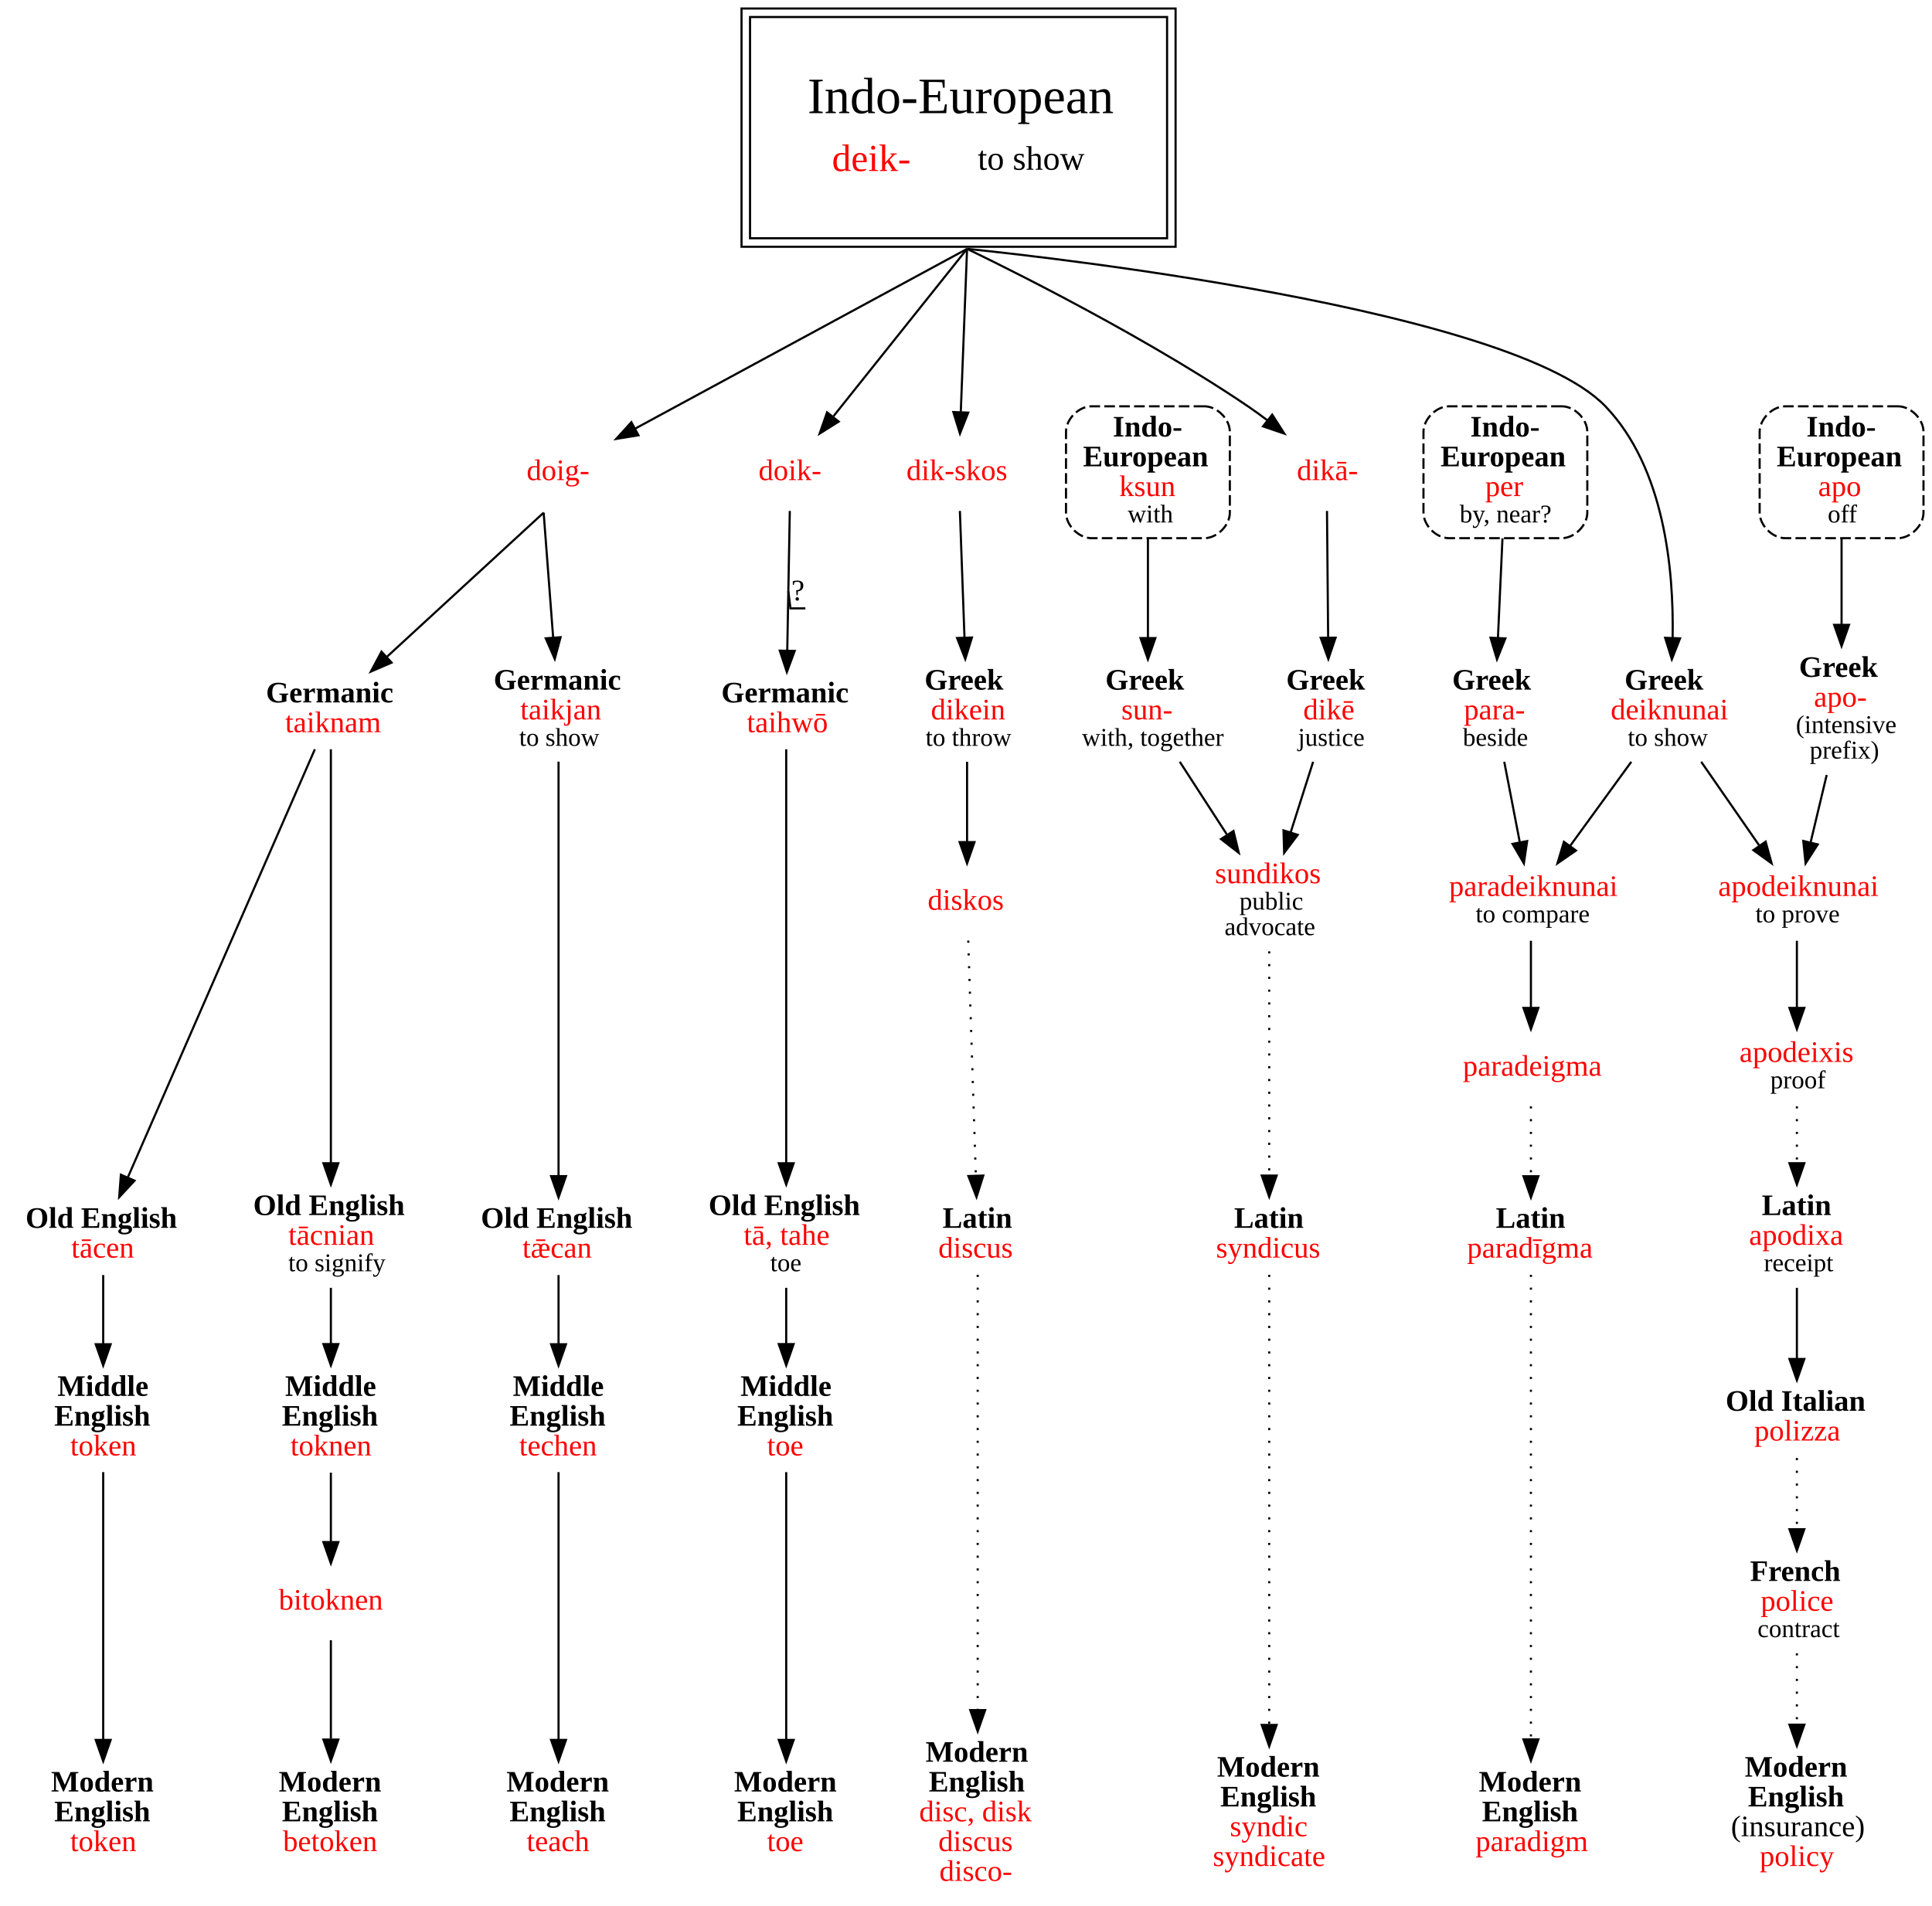
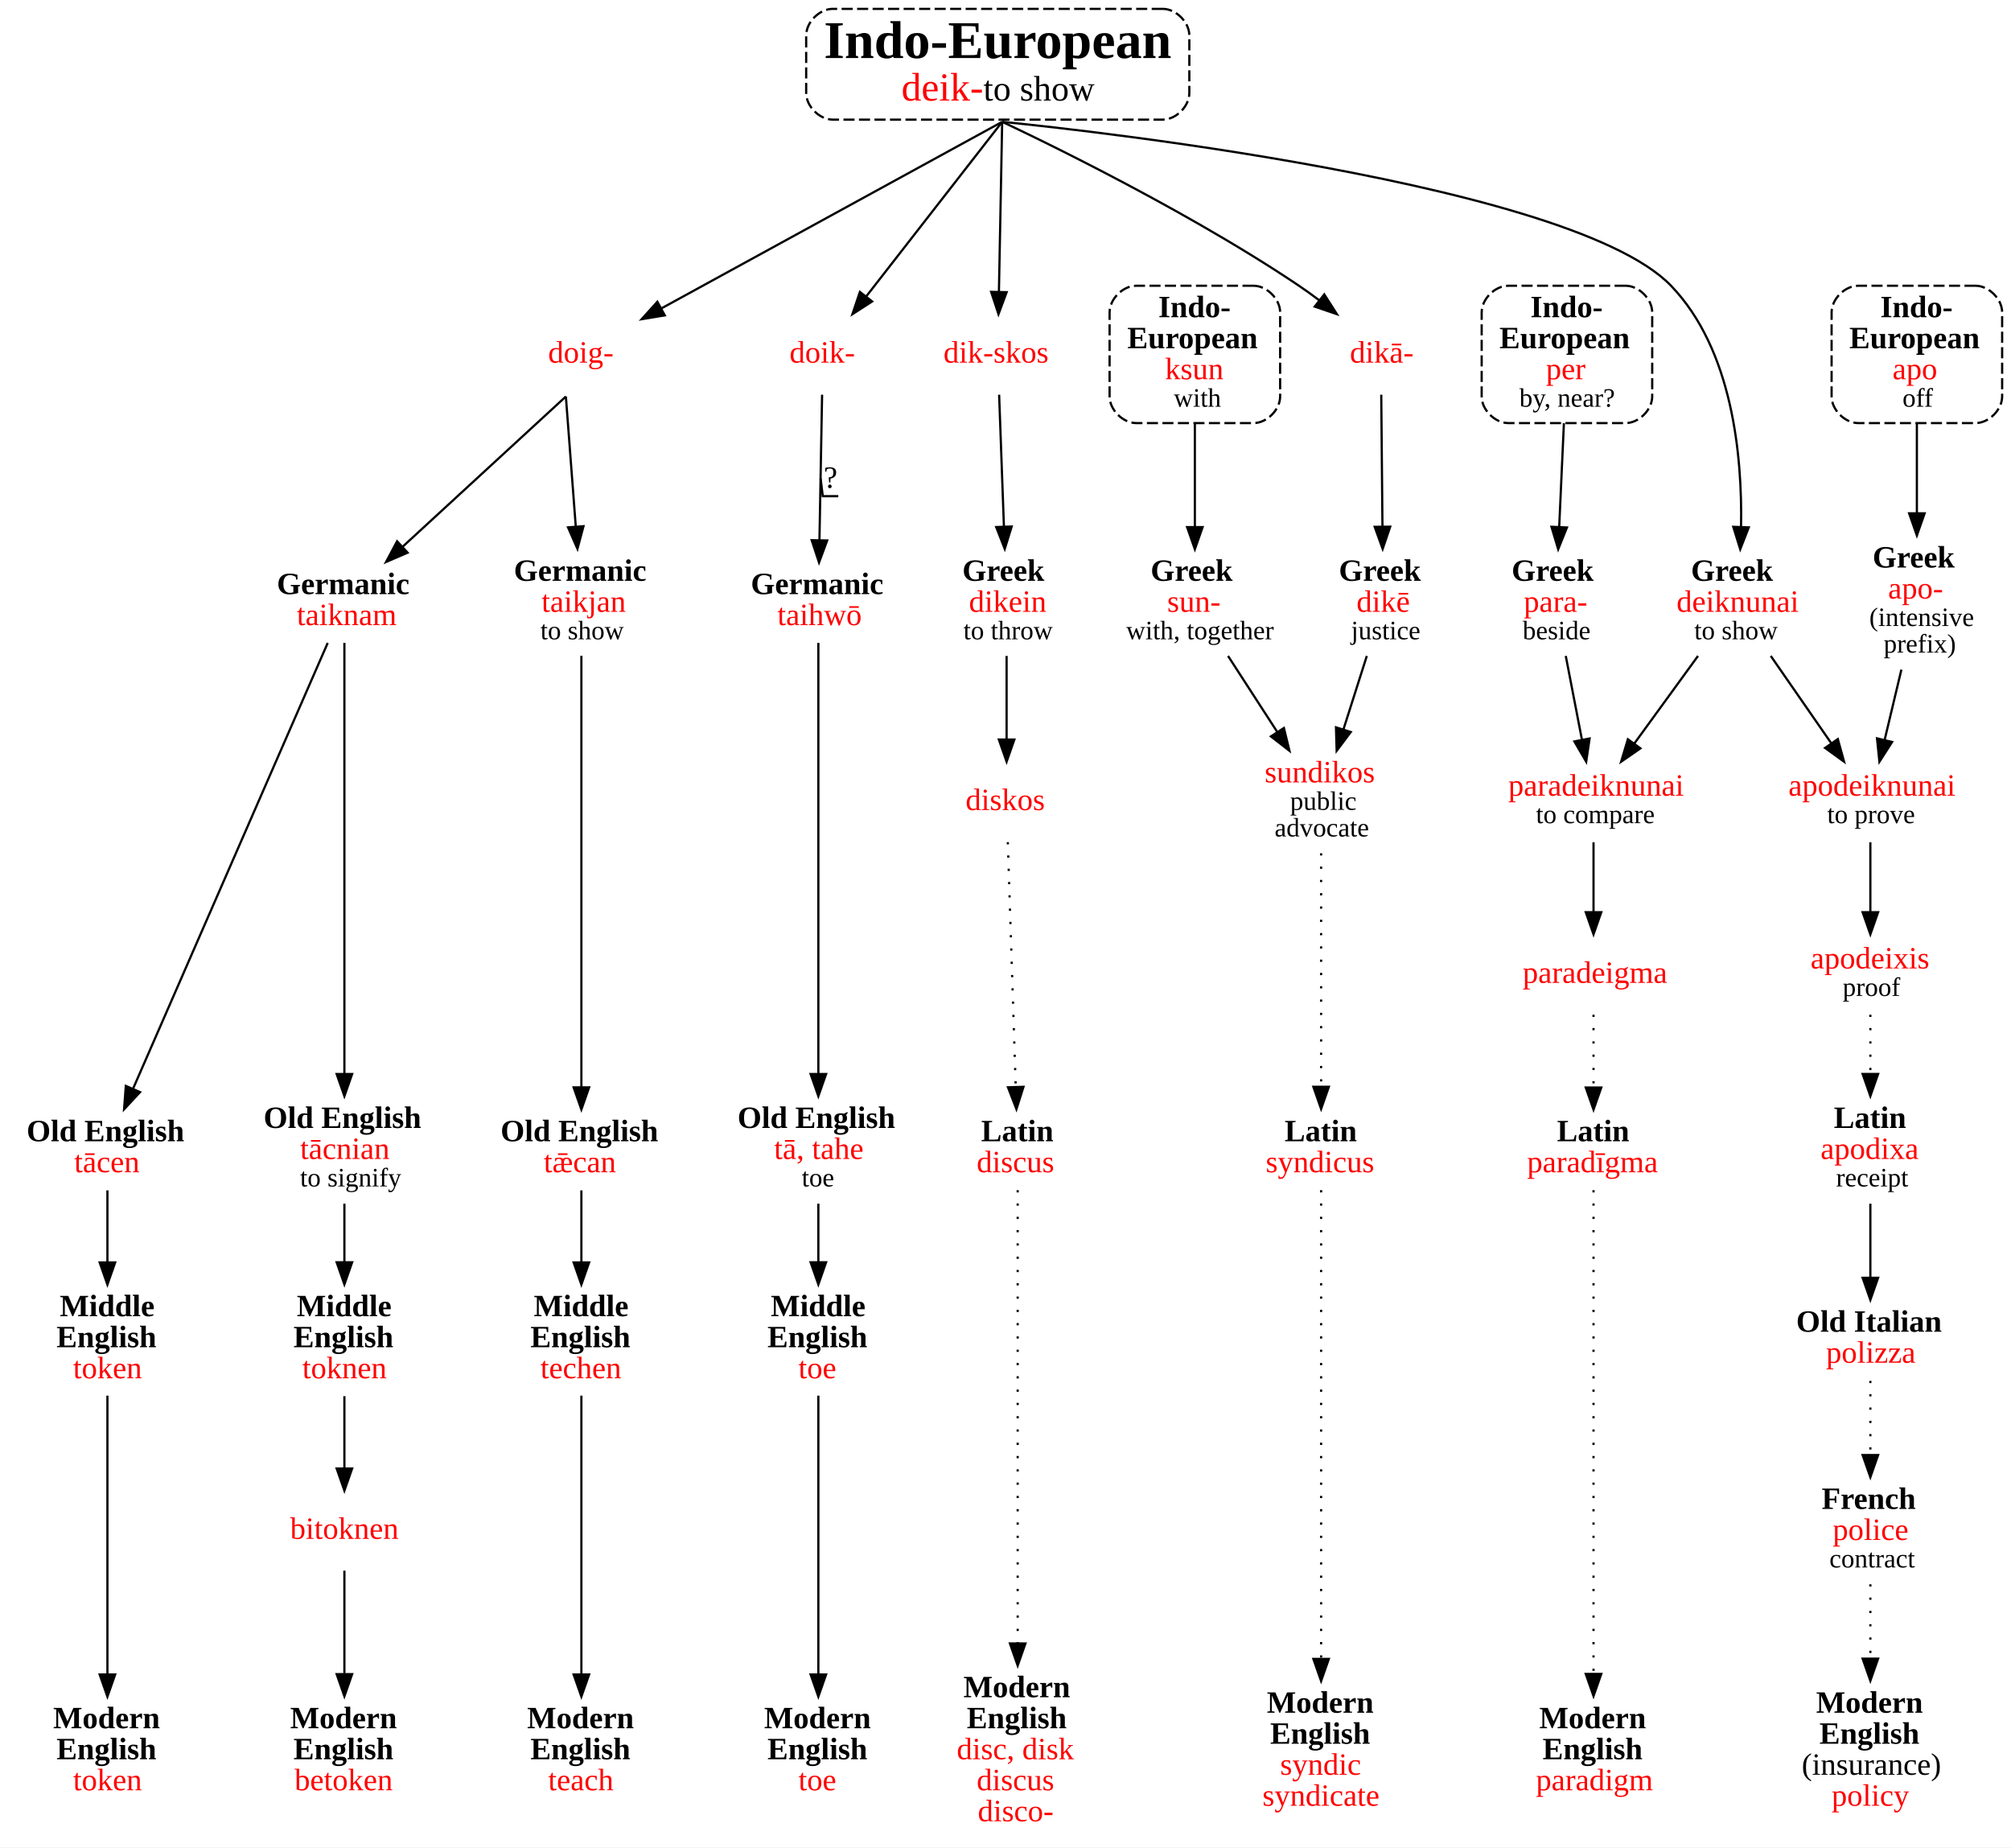
- <svg xmlns="http://www.w3.org/2000/svg" xmlns:xlink="http://www.w3.org/1999/xlink" width="908pt" height="896pt" viewBox="0.00 0.00 908.00 896.00">
-   <g id="graph0" class="graph" transform="scale(1 1) rotate(0) translate(4 892)">
-     <polygon fill="white" stroke="transparent" points="-4,4 -4,-892 904,-892 904,4 -4,4" />
+ <svg xmlns="http://www.w3.org/2000/svg" xmlns:xlink="http://www.w3.org/1999/xlink" width="908pt" height="834pt" viewBox="0.00 0.00 908.00 834.00">
+   <g id="graph0" class="graph" transform="scale(1 1) rotate(0) translate(4 830)">
+     <polygon fill="white" stroke="transparent" points="-4,4 -4,-830 904,-830 904,4 -4,4" />
    <g id="node1" class="node">
      <g id="a_node1">
-         <a xlink:title="Indo-European &quot;deik-, deig-&quot; to show">
-           <polygon fill="none" stroke="black" points="544.5,-884 348.5,-884 348.5,-780 544.5,-780 544.5,-884" />
-           <polygon fill="none" stroke="black" points="548.5,-888 344.5,-888 344.5,-776 548.5,-776 548.5,-888" />
-           <text text-anchor="start" x="375.5" y="-838.8" font-family="Times New Roman,serif" font-size="24.00">Indo-European</text>
-           <text text-anchor="start" x="387" y="-811.6" font-family="Times New Roman,serif" font-size="18.00" fill="red">deik-</text>
-           <text text-anchor="start" x="455.5" y="-812.2" font-family="Times New Roman,serif" font-size="16.00">to show</text>
+         <a xlink:href="deik-show0.svg" xlink:title="Indo-European &quot;deik-, deig-&quot; to show">
+           <path fill="none" stroke="black" stroke-dasharray="5,2" d="M521,-826C521,-826 372,-826 372,-826 366,-826 360,-820 360,-814 360,-814 360,-788 360,-788 360,-782 366,-776 372,-776 372,-776 521,-776 521,-776 527,-776 533,-782 533,-788 533,-788 533,-814 533,-814 533,-820 527,-826 521,-826" />
+           <text text-anchor="start" x="368" y="-803.8" font-family="Times New Roman,serif" font-weight="bold" font-size="24.00">Indo-European</text>
+           <text text-anchor="start" x="403" y="-784.6" font-family="Times New Roman,serif" font-size="18.00" fill="red">deik-</text>
+           <text text-anchor="start" x="440" y="-784.6" font-family="Times New Roman,serif" font-size="16.00">to show</text>
        </a>
      </g>
    </g>
    <g id="node2" class="node">
      <text text-anchor="start" x="243.5" y="-666.3" font-family="Times New Roman,serif" font-size="14.00" fill="red">doig-</text>
    </g>
    <g id="edge1" class="edge">
-       <path fill="none" stroke="black" d="M450.5,-775C450.5,-775 350.02,-720.58 294.44,-690.47" />
-       <polygon fill="black" stroke="black" points="296.06,-687.37 285.6,-685.68 292.73,-693.52 296.06,-687.37" />
+       <path fill="none" stroke="black" d="M448.5,-775C448.5,-775 349.99,-721.08 294.83,-690.89" />
+       <polygon fill="black" stroke="black" points="296.17,-687.63 285.72,-685.9 292.81,-693.77 296.17,-687.63" />
    </g>
    <g id="node3" class="node">
      <text text-anchor="start" x="352.5" y="-666.3" font-family="Times New Roman,serif" font-size="14.00" fill="red">doik-</text>
    </g>
    <g id="edge2" class="edge">
-       <path fill="none" stroke="black" d="M450.5,-775C450.5,-775 412.3,-727.14 387.73,-696.35" />
-       <polygon fill="black" stroke="black" points="390.18,-693.81 381.21,-688.17 384.71,-698.17 390.18,-693.81" />
+       <path fill="none" stroke="black" d="M448.5,-775C448.5,-775 411.22,-727.14 387.24,-696.35" />
+       <polygon fill="black" stroke="black" points="389.78,-693.91 380.88,-688.17 384.26,-698.21 389.78,-693.91" />
    </g>
    <g id="node4" class="node">
      <text text-anchor="start" x="422" y="-666.3" font-family="Times New Roman,serif" font-size="14.00" fill="red">dik-skos</text>
    </g>
    <g id="edge3" class="edge">
-       <path fill="none" stroke="black" d="M450.5,-775C450.5,-775 448.74,-729.16 447.55,-698.35" />
-       <polygon fill="black" stroke="black" points="451.04,-698.03 447.16,-688.17 444.05,-698.3 451.04,-698.03" />
+       <path fill="none" stroke="black" d="M448.5,-775C448.5,-775 447.62,-729.16 447.03,-698.35" />
+       <polygon fill="black" stroke="black" points="450.52,-698.1 446.83,-688.17 443.52,-698.24 450.52,-698.1" />
    </g>
    <g id="node5" class="node">
      <text text-anchor="start" x="605.5" y="-666.3" font-family="Times New Roman,serif" font-size="14.00" fill="red">dikā-</text>
    </g>
    <g id="edge4" class="edge">
-       <path fill="none" stroke="black" d="M450.5,-775C450.5,-775 526.84,-738.76 582.5,-701 585.55,-698.93 588.67,-696.67 591.73,-694.35" />
-       <polygon fill="black" stroke="black" points="593.92,-697.08 599.62,-688.15 589.59,-691.57 593.92,-697.08" />
+       <path fill="none" stroke="black" d="M448.5,-775C448.5,-775 526.08,-739.02 582.5,-701 585.56,-698.94 588.68,-696.68 591.74,-694.37" />
+       <polygon fill="black" stroke="black" points="593.93,-697.1 599.64,-688.17 589.61,-691.59 593.93,-697.1" />
    </g>
    <g id="node22" class="node">
      <text text-anchor="start" x="759.5" y="-567.8" font-family="Times New Roman,serif" font-weight="bold" font-size="14.00">Greek</text>
      <text text-anchor="start" x="753" y="-553.8" font-family="Times New Roman,serif" font-size="14.00" fill="red">deiknunai</text>
      <text text-anchor="start" x="761" y="-541.4" font-family="Times New Roman,serif" font-size="12.00">to show</text>
    </g>
    <g id="edge21" class="edge">
-       <path fill="none" stroke="black" d="M450.5,-775C450.5,-775 702.94,-750.52 750.5,-701 778.22,-672.14 782.69,-624.34 782.1,-592.27" />
-       <polygon fill="black" stroke="black" points="785.59,-591.91 781.73,-582.05 778.59,-592.16 785.59,-591.91" />
+       <path fill="none" stroke="black" d="M448.5,-775C448.5,-775 702.6,-750.8 750.5,-701 778.24,-672.16 782.71,-624.36 782.11,-592.28" />
+       <polygon fill="black" stroke="black" points="785.6,-591.92 781.74,-582.05 778.6,-592.17 785.6,-591.92" />
    </g>
    <g id="node6" class="node">
      <text text-anchor="start" x="228" y="-567.8" font-family="Times New Roman,serif" font-weight="bold" font-size="14.00">Germanic</text>
      <text text-anchor="start" x="240.5" y="-553.8" font-family="Times New Roman,serif" font-size="14.00" fill="red">taikjan</text>
      <text text-anchor="start" x="240" y="-541.4" font-family="Times New Roman,serif" font-size="12.00">to show</text>
    </g>
    <g id="edge5" class="edge">
      <path fill="none" stroke="black" d="M251.5,-651C251.5,-651 253.96,-618.63 255.97,-592.3" />
      <polygon fill="black" stroke="black" points="259.46,-592.45 256.73,-582.22 252.48,-591.92 259.46,-592.45" />
    </g>
    <g id="node10" class="node">
      <text text-anchor="start" x="121" y="-561.8" font-family="Times New Roman,serif" font-weight="bold" font-size="14.00">Germanic</text>
      <text text-anchor="start" x="130" y="-547.8" font-family="Times New Roman,serif" font-size="14.00" fill="red">taiknam</text>
    </g>
    <g id="edge9" class="edge">
      <path fill="none" stroke="black" d="M251.5,-651C251.5,-651 207.49,-610.51 177.87,-583.26" />
      <polygon fill="black" stroke="black" points="180.04,-580.5 170.31,-576.3 175.3,-585.65 180.04,-580.5" />
    </g>
    <g id="node18" class="node">
      <text text-anchor="start" x="335" y="-561.8" font-family="Times New Roman,serif" font-weight="bold" font-size="14.00">Germanic</text>
      <text text-anchor="start" x="347" y="-547.8" font-family="Times New Roman,serif" font-size="14.00" fill="red">taihwō</text>
    </g>
    <g id="edge17" class="edge">
      <path fill="none" stroke="black" d="M367.19,-651.81C366.87,-634.21 366.37,-606.61 365.99,-586.07" />
      <polygon fill="black" stroke="black" points="369.49,-586 365.81,-576.07 362.49,-586.13 369.49,-586" />
      <text text-anchor="middle" x="371" y="-609.8" font-family="Times New Roman,serif" font-size="14.00">?</text>
      <polyline fill="none" stroke="black" points="374.5,-606 367.5,-606 366.5,-614.01 " />
    </g>
    <g id="node37" class="node">
      <text text-anchor="start" x="430.5" y="-567.8" font-family="Times New Roman,serif" font-weight="bold" font-size="14.00">Greek</text>
      <text text-anchor="start" x="433.5" y="-553.8" font-family="Times New Roman,serif" font-size="14.00" fill="red">dikein</text>
      <text text-anchor="start" x="431" y="-541.4" font-family="Times New Roman,serif" font-size="12.00">to throw</text>
    </g>
    <g id="edge36" class="edge">
-       <path fill="none" stroke="black" d="M447.13,-651.81C447.7,-635.93 448.58,-611.91 449.29,-592.28" />
+       <path fill="none" stroke="black" d="M447.12,-651.81C447.7,-635.93 448.58,-611.91 449.29,-592.28" />
      <polygon fill="black" stroke="black" points="452.79,-592.31 449.66,-582.19 445.8,-592.06 452.79,-592.31" />
    </g>
    <g id="node41" class="node">
      <text text-anchor="start" x="600.5" y="-567.8" font-family="Times New Roman,serif" font-weight="bold" font-size="14.00">Greek</text>
      <text text-anchor="start" x="608.5" y="-553.8" font-family="Times New Roman,serif" font-size="14.00" fill="red">dikē</text>
      <text text-anchor="start" x="606" y="-541.4" font-family="Times New Roman,serif" font-size="12.00">justice</text>
    </g>
    <g id="edge40" class="edge">
      <path fill="none" stroke="black" d="M619.66,-651.81C619.8,-635.93 620.02,-611.91 620.2,-592.28" />
      <polygon fill="black" stroke="black" points="623.7,-592.23 620.29,-582.19 616.7,-592.16 623.7,-592.23" />
    </g>
    <g id="node7" class="node">
      <text text-anchor="start" x="222" y="-314.8" font-family="Times New Roman,serif" font-weight="bold" font-size="14.00">Old English</text>
      <text text-anchor="start" x="241.5" y="-300.8" font-family="Times New Roman,serif" font-size="14.00" fill="red">tǣcan</text>
    </g>
    <g id="edge6" class="edge">
      <path fill="none" stroke="black" d="M258.5,-533.95C258.5,-488.55 258.5,-387.73 258.5,-339.18" />
      <polygon fill="black" stroke="black" points="262,-339.1 258.5,-329.1 255,-339.1 262,-339.1" />
    </g>
    <g id="node8" class="node">
      <text text-anchor="start" x="237" y="-235.8" font-family="Times New Roman,serif" font-weight="bold" font-size="14.00">Middle</text>
      <text text-anchor="start" x="235.5" y="-221.8" font-family="Times New Roman,serif" font-weight="bold" font-size="14.00">English</text>
      <text text-anchor="start" x="240" y="-207.8" font-family="Times New Roman,serif" font-size="14.00" fill="red">techen</text>
    </g>
    <g id="edge7" class="edge">
      <path fill="none" stroke="black" d="M258.5,-292.6C258.5,-283.27 258.5,-271.45 258.5,-260.37" />
      <polygon fill="black" stroke="black" points="262,-260.07 258.5,-250.07 255,-260.07 262,-260.07" />
    </g>
    <g id="node9" class="node">
      <text text-anchor="start" x="234" y="-49.8" font-family="Times New Roman,serif" font-weight="bold" font-size="14.00">Modern</text>
      <text text-anchor="start" x="235.5" y="-35.8" font-family="Times New Roman,serif" font-weight="bold" font-size="14.00">English</text>
      <text text-anchor="start" x="243.5" y="-21.8" font-family="Times New Roman,serif" font-size="14.00" fill="red">teach</text>
    </g>
    <g id="edge8" class="edge">
      <path fill="none" stroke="black" d="M258.5,-199.95C258.5,-167.85 258.5,-110.83 258.5,-74.25" />
      <polygon fill="black" stroke="black" points="262,-74.06 258.5,-64.06 255,-74.06 262,-74.06" />
    </g>
    <g id="node11" class="node">
      <text text-anchor="start" x="8" y="-314.8" font-family="Times New Roman,serif" font-weight="bold" font-size="14.00">Old English</text>
      <text text-anchor="start" x="29.5" y="-300.8" font-family="Times New Roman,serif" font-size="14.00" fill="red">tācen</text>
    </g>
    <g id="edge10" class="edge">
      <path fill="none" stroke="black" d="M143.98,-539.77C125.56,-497.6 78.11,-388.95 56.07,-338.49" />
      <polygon fill="black" stroke="black" points="59.23,-336.97 52.02,-329.21 52.81,-339.77 59.23,-336.97" />
    </g>
    <g id="node14" class="node">
      <text text-anchor="start" x="115" y="-320.8" font-family="Times New Roman,serif" font-weight="bold" font-size="14.00">Old English</text>
      <text text-anchor="start" x="131.5" y="-306.8" font-family="Times New Roman,serif" font-size="14.00" fill="red">tācnian</text>
      <text text-anchor="start" x="131.5" y="-294.4" font-family="Times New Roman,serif" font-size="12.00">to signify</text>
    </g>
    <g id="edge13" class="edge">
      <path fill="none" stroke="black" d="M151.5,-539.77C151.5,-499.42 151.5,-398.21 151.5,-345.34" />
      <polygon fill="black" stroke="black" points="155,-345.14 151.5,-335.14 148,-345.14 155,-345.14" />
    </g>
    <g id="node12" class="node">
      <text text-anchor="start" x="23" y="-235.8" font-family="Times New Roman,serif" font-weight="bold" font-size="14.00">Middle</text>
      <text text-anchor="start" x="21.5" y="-221.8" font-family="Times New Roman,serif" font-weight="bold" font-size="14.00">English</text>
      <text text-anchor="start" x="29" y="-207.8" font-family="Times New Roman,serif" font-size="14.00" fill="red">token</text>
    </g>
    <g id="edge11" class="edge">
      <path fill="none" stroke="black" d="M44.5,-292.6C44.5,-283.27 44.5,-271.45 44.5,-260.37" />
      <polygon fill="black" stroke="black" points="48,-260.07 44.5,-250.07 41,-260.07 48,-260.07" />
    </g>
    <g id="node13" class="node">
      <text text-anchor="start" x="20" y="-49.8" font-family="Times New Roman,serif" font-weight="bold" font-size="14.00">Modern</text>
      <text text-anchor="start" x="21.5" y="-35.8" font-family="Times New Roman,serif" font-weight="bold" font-size="14.00">English</text>
      <text text-anchor="start" x="29" y="-21.8" font-family="Times New Roman,serif" font-size="14.00" fill="red">token</text>
    </g>
    <g id="edge12" class="edge">
      <path fill="none" stroke="black" d="M44.5,-199.95C44.5,-167.85 44.5,-110.83 44.5,-74.25" />
      <polygon fill="black" stroke="black" points="48,-74.06 44.5,-64.06 41,-74.06 48,-74.06" />
    </g>
    <g id="node15" class="node">
      <text text-anchor="start" x="130" y="-235.8" font-family="Times New Roman,serif" font-weight="bold" font-size="14.00">Middle</text>
      <text text-anchor="start" x="128.5" y="-221.8" font-family="Times New Roman,serif" font-weight="bold" font-size="14.00">English</text>
      <text text-anchor="start" x="132.5" y="-207.8" font-family="Times New Roman,serif" font-size="14.00" fill="red">toknen</text>
    </g>
    <g id="edge14" class="edge">
      <path fill="none" stroke="black" d="M151.5,-286.6C151.5,-278.44 151.5,-269.1 151.5,-260.23" />
      <polygon fill="black" stroke="black" points="155,-260.15 151.5,-250.15 148,-260.15 155,-260.15" />
    </g>
    <g id="node16" class="node">
      <text text-anchor="start" x="127" y="-135.3" font-family="Times New Roman,serif" font-size="14.00" fill="red">bitoknen</text>
    </g>
    <g id="edge15" class="edge">
      <path fill="none" stroke="black" d="M151.5,-199.7C151.5,-189.56 151.5,-177.74 151.5,-167.3" />
      <polygon fill="black" stroke="black" points="155,-167.05 151.5,-157.05 148,-167.05 155,-167.05" />
    </g>
    <g id="node17" class="node">
      <text text-anchor="start" x="127" y="-49.8" font-family="Times New Roman,serif" font-weight="bold" font-size="14.00">Modern</text>
      <text text-anchor="start" x="128.5" y="-35.8" font-family="Times New Roman,serif" font-weight="bold" font-size="14.00">English</text>
      <text text-anchor="start" x="129" y="-21.8" font-family="Times New Roman,serif" font-size="14.00" fill="red">betoken</text>
    </g>
    <g id="edge16" class="edge">
      <path fill="none" stroke="black" d="M151.5,-120.93C151.5,-108.19 151.5,-90.34 151.5,-74.65" />
      <polygon fill="black" stroke="black" points="155,-74.22 151.5,-64.22 148,-74.22 155,-74.22" />
    </g>
    <g id="node19" class="node">
      <text text-anchor="start" x="329" y="-320.8" font-family="Times New Roman,serif" font-weight="bold" font-size="14.00">Old English</text>
      <text text-anchor="start" x="345.5" y="-306.8" font-family="Times New Roman,serif" font-size="14.00" fill="red">tā, tahe</text>
      <text text-anchor="start" x="358" y="-294.4" font-family="Times New Roman,serif" font-size="12.00">toe</text>
    </g>
    <g id="edge18" class="edge">
      <path fill="none" stroke="black" d="M365.5,-539.77C365.5,-499.42 365.5,-398.21 365.5,-345.34" />
      <polygon fill="black" stroke="black" points="369,-345.14 365.5,-335.14 362,-345.14 369,-345.14" />
    </g>
    <g id="node20" class="node">
      <text text-anchor="start" x="344" y="-235.8" font-family="Times New Roman,serif" font-weight="bold" font-size="14.00">Middle</text>
      <text text-anchor="start" x="342.5" y="-221.8" font-family="Times New Roman,serif" font-weight="bold" font-size="14.00">English</text>
      <text text-anchor="start" x="356.5" y="-207.8" font-family="Times New Roman,serif" font-size="14.00" fill="red">toe</text>
    </g>
    <g id="edge19" class="edge">
      <path fill="none" stroke="black" d="M365.5,-286.6C365.5,-278.44 365.5,-269.1 365.5,-260.23" />
      <polygon fill="black" stroke="black" points="369,-260.15 365.5,-250.15 362,-260.15 369,-260.15" />
    </g>
    <g id="node21" class="node">
      <text text-anchor="start" x="341" y="-49.8" font-family="Times New Roman,serif" font-weight="bold" font-size="14.00">Modern</text>
      <text text-anchor="start" x="342.5" y="-35.8" font-family="Times New Roman,serif" font-weight="bold" font-size="14.00">English</text>
      <text text-anchor="start" x="356.5" y="-21.8" font-family="Times New Roman,serif" font-size="14.00" fill="red">toe</text>
    </g>
    <g id="edge20" class="edge">
      <path fill="none" stroke="black" d="M365.5,-199.95C365.5,-167.85 365.5,-110.83 365.5,-74.25" />
      <polygon fill="black" stroke="black" points="369,-74.06 365.5,-64.06 362,-74.06 369,-74.06" />
    </g>
    <g id="node23" class="node">
      <text text-anchor="start" x="677" y="-470.8" font-family="Times New Roman,serif" font-size="14.00" fill="red">paradeiknunai</text>
      <text text-anchor="start" x="689.5" y="-458.4" font-family="Times New Roman,serif" font-size="12.00">to compare</text>
    </g>
    <g id="edge22" class="edge">
      <path fill="none" stroke="black" d="M762.68,-533.88C753.84,-521.71 742.98,-506.78 733.9,-494.31" />
      <polygon fill="black" stroke="black" points="736.67,-492.16 727.96,-486.13 731.01,-496.27 736.67,-492.16" />
    </g>
    <g id="node29" class="node">
      <text text-anchor="start" x="803.5" y="-470.8" font-family="Times New Roman,serif" font-size="14.00" fill="red">apodeiknunai</text>
      <text text-anchor="start" x="821" y="-458.4" font-family="Times New Roman,serif" font-size="12.00">to prove</text>
    </g>
    <g id="edge28" class="edge">
      <path fill="none" stroke="black" d="M795.53,-533.88C803.88,-521.83 814.11,-507.07 822.71,-494.67" />
      <polygon fill="black" stroke="black" points="825.81,-496.34 828.63,-486.13 820.05,-492.35 825.81,-496.34" />
    </g>
    <g id="node24" class="node">
      <text text-anchor="start" x="683.5" y="-386.3" font-family="Times New Roman,serif" font-size="14.00" fill="red">paradeigma</text>
    </g>
    <g id="edge23" class="edge">
      <path fill="none" stroke="black" d="M715.5,-449.75C715.5,-440.52 715.5,-428.93 715.5,-418.49" />
      <polygon fill="black" stroke="black" points="719,-418.18 715.5,-408.18 712,-418.18 719,-418.18" />
    </g>
    <g id="node25" class="node">
      <text text-anchor="start" x="699" y="-314.8" font-family="Times New Roman,serif" font-weight="bold" font-size="14.00">Latin</text>
      <text text-anchor="start" x="685.5" y="-300.8" font-family="Times New Roman,serif" font-size="14.00" fill="red">paradīgma</text>
    </g>
    <g id="edge24" class="edge">
      <path fill="none" stroke="black" stroke-dasharray="1,5" d="M715.5,-371.91C715.5,-362.34 715.5,-350.18 715.5,-339.32" />
      <polygon fill="black" stroke="black" points="719,-339.04 715.5,-329.04 712,-339.04 719,-339.04" />
    </g>
    <g id="node26" class="node">
      <text text-anchor="start" x="691" y="-49.8" font-family="Times New Roman,serif" font-weight="bold" font-size="14.00">Modern</text>
      <text text-anchor="start" x="692.5" y="-35.8" font-family="Times New Roman,serif" font-weight="bold" font-size="14.00">English</text>
      <text text-anchor="start" x="689.5" y="-21.8" font-family="Times New Roman,serif" font-size="14.00" fill="red">paradigm</text>
    </g>
    <g id="edge25" class="edge">
      <path fill="none" stroke="black" stroke-dasharray="1,5" d="M715.5,-292.7C715.5,-248.87 715.5,-132.82 715.5,-74.49" />
      <polygon fill="black" stroke="black" points="719,-74.3 715.5,-64.3 712,-74.3 719,-74.3" />
    </g>
    <g id="node27" class="node">
      <g id="a_node27">
        <a xlink:href="per-?.svg" xlink:title="&lt;b&gt;Indo-&lt;br/&gt;European&lt;/b&gt;&lt;br/&gt;&lt;font color=&quot;red&quot;&gt;per&lt;/font&gt;&lt;br/&gt;&lt;font point-size=&quot;12&quot;&gt;by, near?&lt;/font&gt;">
          <path fill="none" stroke="black" stroke-dasharray="5,2" d="M730,-701C730,-701 677,-701 677,-701 671,-701 665,-695 665,-689 665,-689 665,-651 665,-651 665,-645 671,-639 677,-639 677,-639 730,-639 730,-639 736,-639 742,-645 742,-651 742,-651 742,-689 742,-689 742,-695 736,-701 730,-701" />
          <text text-anchor="start" x="687" y="-686.8" font-family="Times New Roman,serif" font-weight="bold" font-size="14.00">Indo-</text>
          <text text-anchor="start" x="673" y="-672.8" font-family="Times New Roman,serif" font-weight="bold" font-size="14.00">European</text>
          <text text-anchor="start" x="694" y="-658.8" font-family="Times New Roman,serif" font-size="14.00" fill="red">per</text>
          <text text-anchor="start" x="682" y="-646.4" font-family="Times New Roman,serif" font-size="12.00">by, near?</text>
        </a>
      </g>
    </g>
    <g id="node28" class="node">
      <text text-anchor="start" x="678.5" y="-567.8" font-family="Times New Roman,serif" font-weight="bold" font-size="14.00">Greek</text>
      <text text-anchor="start" x="684" y="-553.8" font-family="Times New Roman,serif" font-size="14.00" fill="red">para-</text>
      <text text-anchor="start" x="683.5" y="-541.4" font-family="Times New Roman,serif" font-size="12.00">beside</text>
    </g>
    <g id="edge26" class="edge">
      <path fill="none" stroke="black" d="M702.13,-638.94C701.48,-624.51 700.69,-607.16 700.01,-592.33" />
      <polygon fill="black" stroke="black" points="703.5,-591.87 699.55,-582.04 696.51,-592.19 703.5,-591.87" />
    </g>
    <g id="edge27" class="edge">
      <path fill="none" stroke="black" d="M702.97,-533.88C705.2,-522.3 707.93,-508.21 710.26,-496.12" />
      <polygon fill="black" stroke="black" points="713.73,-496.61 712.19,-486.13 706.86,-495.28 713.73,-496.61" />
    </g>
    <g id="node30" class="node">
      <text text-anchor="start" x="813.5" y="-392.8" font-family="Times New Roman,serif" font-size="14.00" fill="red">apodeixis</text>
      <text text-anchor="start" x="828" y="-380.4" font-family="Times New Roman,serif" font-size="12.00">proof</text>
    </g>
    <g id="edge29" class="edge">
      <path fill="none" stroke="black" d="M840.5,-449.75C840.5,-440.52 840.5,-428.93 840.5,-418.49" />
      <polygon fill="black" stroke="black" points="844,-418.18 840.5,-408.18 837,-418.18 844,-418.18" />
    </g>
    <g id="node31" class="node">
      <text text-anchor="start" x="824" y="-320.8" font-family="Times New Roman,serif" font-weight="bold" font-size="14.00">Latin</text>
      <text text-anchor="start" x="818" y="-306.8" font-family="Times New Roman,serif" font-size="14.00" fill="red">apodixa</text>
      <text text-anchor="start" x="825" y="-294.4" font-family="Times New Roman,serif" font-size="12.00">receipt</text>
    </g>
    <g id="edge30" class="edge">
      <path fill="none" stroke="black" stroke-dasharray="1,5" d="M840.5,-371.91C840.5,-364.06 840.5,-354.46 840.5,-345.27" />
      <polygon fill="black" stroke="black" points="844,-345.17 840.5,-335.17 837,-345.17 844,-345.17" />
    </g>
    <g id="node32" class="node">
      <text text-anchor="start" x="807" y="-228.8" font-family="Times New Roman,serif" font-weight="bold" font-size="14.00">Old Italian</text>
      <text text-anchor="start" x="820.5" y="-214.8" font-family="Times New Roman,serif" font-size="14.00" fill="red">polizza</text>
    </g>
    <g id="edge31" class="edge">
      <path fill="none" stroke="black" d="M840.5,-286.6C840.5,-276.26 840.5,-264.04 840.5,-253.28" />
      <polygon fill="black" stroke="black" points="844,-253.15 840.5,-243.15 837,-253.15 844,-253.15" />
    </g>
    <g id="node33" class="node">
      <text text-anchor="start" x="818.5" y="-148.8" font-family="Times New Roman,serif" font-weight="bold" font-size="14.00">French</text>
      <text text-anchor="start" x="823.5" y="-134.8" font-family="Times New Roman,serif" font-size="14.00" fill="red">police</text>
      <text text-anchor="start" x="822" y="-122.4" font-family="Times New Roman,serif" font-size="12.00">contract</text>
    </g>
    <g id="edge32" class="edge">
      <path fill="none" stroke="black" stroke-dasharray="1,5" d="M840.5,-206.6C840.5,-196.96 840.5,-184.65 840.5,-173.24" />
      <polygon fill="black" stroke="black" points="844,-173.12 840.5,-163.12 837,-173.12 844,-173.12" />
    </g>
    <g id="node34" class="node">
      <text text-anchor="start" x="816" y="-56.8" font-family="Times New Roman,serif" font-weight="bold" font-size="14.00">Modern</text>
      <text text-anchor="start" x="817.5" y="-42.8" font-family="Times New Roman,serif" font-weight="bold" font-size="14.00">English</text>
      <text text-anchor="start" x="809.5" y="-28.8" font-family="Times New Roman,serif" font-size="14.00">(insurance)</text>
      <text text-anchor="start" x="823" y="-14.8" font-family="Times New Roman,serif" font-size="14.00" fill="red">policy</text>
    </g>
    <g id="edge33" class="edge">
      <path fill="none" stroke="black" stroke-dasharray="1,5" d="M840.5,-114.78C840.5,-104.81 840.5,-92.85 840.5,-81.45" />
      <polygon fill="black" stroke="black" points="844,-81.22 840.5,-71.22 837,-81.22 844,-81.22" />
    </g>
    <g id="node35" class="node">
      <g id="a_node35">
        <a xlink:href="apo-off.svg" xlink:title="&lt;b&gt;Indo-&lt;br/&gt;European&lt;/b&gt;&lt;br/&gt;&lt;font color=&quot;red&quot;&gt;apo&lt;/font&gt;&lt;br/&gt;&lt;font point-size=&quot;12&quot;&gt;off&lt;/font&gt;">
          <path fill="none" stroke="black" stroke-dasharray="5,2" d="M888,-701C888,-701 835,-701 835,-701 829,-701 823,-695 823,-689 823,-689 823,-651 823,-651 823,-645 829,-639 835,-639 835,-639 888,-639 888,-639 894,-639 900,-645 900,-651 900,-651 900,-689 900,-689 900,-695 894,-701 888,-701" />
          <text text-anchor="start" x="845" y="-686.8" font-family="Times New Roman,serif" font-weight="bold" font-size="14.00">Indo-</text>
          <text text-anchor="start" x="831" y="-672.8" font-family="Times New Roman,serif" font-weight="bold" font-size="14.00">European</text>
          <text text-anchor="start" x="850.5" y="-658.8" font-family="Times New Roman,serif" font-size="14.00" fill="red">apo</text>
          <text text-anchor="start" x="855" y="-646.4" font-family="Times New Roman,serif" font-size="12.00">off</text>
        </a>
      </g>
    </g>
    <g id="node36" class="node">
      <text text-anchor="start" x="841.5" y="-573.8" font-family="Times New Roman,serif" font-weight="bold" font-size="14.00">Greek</text>
      <text text-anchor="start" x="848.5" y="-559.8" font-family="Times New Roman,serif" font-size="14.00" fill="red">apo-</text>
      <text text-anchor="start" x="840" y="-547.4" font-family="Times New Roman,serif" font-size="12.00">(intensive</text>
      <text text-anchor="start" x="846.5" y="-535.4" font-family="Times New Roman,serif" font-size="12.00">prefix)</text>
    </g>
    <g id="edge34" class="edge">
      <path fill="none" stroke="black" d="M861.5,-638.94C861.5,-626.49 861.5,-611.88 861.5,-598.58" />
      <polygon fill="black" stroke="black" points="865,-598.26 861.5,-588.26 858,-598.26 865,-598.26" />
    </g>
    <g id="edge35" class="edge">
      <path fill="none" stroke="black" d="M854.51,-527.7C852.06,-517.46 849.33,-506.01 846.94,-495.97" />
      <polygon fill="black" stroke="black" points="850.31,-495.04 844.59,-486.12 843.5,-496.66 850.31,-495.04" />
    </g>
    <g id="node38" class="node">
      <text text-anchor="start" x="432" y="-464.3" font-family="Times New Roman,serif" font-size="14.00" fill="red">diskos</text>
    </g>
    <g id="edge37" class="edge">
      <path fill="none" stroke="black" d="M450.5,-533.88C450.5,-522.42 450.5,-508.49 450.5,-496.49" />
      <polygon fill="black" stroke="black" points="454,-496.13 450.5,-486.13 447,-496.13 454,-496.13" />
    </g>
    <g id="node39" class="node">
      <text text-anchor="start" x="439" y="-314.8" font-family="Times New Roman,serif" font-weight="bold" font-size="14.00">Latin</text>
      <text text-anchor="start" x="437" y="-300.8" font-family="Times New Roman,serif" font-size="14.00" fill="red">discus</text>
    </g>
    <g id="edge38" class="edge">
      <path fill="none" stroke="black" stroke-dasharray="1,5" d="M451.05,-449.82C451.91,-423.17 453.58,-371.61 454.61,-339.66" />
      <polygon fill="black" stroke="black" points="458.12,-339.36 454.94,-329.26 451.12,-339.14 458.12,-339.36" />
    </g>
    <g id="node40" class="node">
      <text text-anchor="start" x="431" y="-63.8" font-family="Times New Roman,serif" font-weight="bold" font-size="14.00">Modern</text>
      <text text-anchor="start" x="432.5" y="-49.8" font-family="Times New Roman,serif" font-weight="bold" font-size="14.00">English</text>
      <text text-anchor="start" x="428" y="-35.8" font-family="Times New Roman,serif" font-size="14.00" fill="red">disc, disk</text>
      <text text-anchor="start" x="437" y="-21.8" font-family="Times New Roman,serif" font-size="14.00" fill="red">discus</text>
      <text text-anchor="start" x="437.5" y="-7.8" font-family="Times New Roman,serif" font-size="14.00" fill="red">disco-</text>
    </g>
    <g id="edge39" class="edge">
      <path fill="none" stroke="black" stroke-dasharray="1,5" d="M455.5,-292.7C455.5,-252.1 455.5,-149.53 455.5,-88.27" />
      <polygon fill="black" stroke="black" points="459,-88.07 455.5,-78.07 452,-88.07 459,-88.07" />
    </g>
    <g id="node42" class="node">
      <text text-anchor="start" x="567" y="-476.8" font-family="Times New Roman,serif" font-size="14.00" fill="red">sundikos</text>
      <text text-anchor="start" x="578.5" y="-464.4" font-family="Times New Roman,serif" font-size="12.00">public</text>
      <text text-anchor="start" x="571.5" y="-452.4" font-family="Times New Roman,serif" font-size="12.00">advocate</text>
    </g>
    <g id="edge41" class="edge">
      <path fill="none" stroke="black" d="M613.14,-533.88C609.92,-523.74 606.08,-511.68 602.59,-500.72" />
      <polygon fill="black" stroke="black" points="605.89,-499.53 599.52,-491.06 599.22,-501.65 605.89,-499.53" />
    </g>
    <g id="node43" class="node">
      <text text-anchor="start" x="576" y="-314.8" font-family="Times New Roman,serif" font-weight="bold" font-size="14.00">Latin</text>
      <text text-anchor="start" x="567.5" y="-300.8" font-family="Times New Roman,serif" font-size="14.00" fill="red">syndicus</text>
    </g>
    <g id="edge42" class="edge">
      <path fill="none" stroke="black" stroke-dasharray="1,5" d="M592.5,-444.79C592.5,-417.06 592.5,-369.61 592.5,-339.58" />
      <polygon fill="black" stroke="black" points="596,-339.37 592.5,-329.37 589,-339.37 596,-339.37" />
    </g>
    <g id="node44" class="node">
      <text text-anchor="start" x="568" y="-56.8" font-family="Times New Roman,serif" font-weight="bold" font-size="14.00">Modern</text>
      <text text-anchor="start" x="569.5" y="-42.8" font-family="Times New Roman,serif" font-weight="bold" font-size="14.00">English</text>
      <text text-anchor="start" x="574" y="-28.8" font-family="Times New Roman,serif" font-size="14.00" fill="red">syndic</text>
      <text text-anchor="start" x="566" y="-14.8" font-family="Times New Roman,serif" font-size="14.00" fill="red">syndicate</text>
    </g>
    <g id="edge43" class="edge">
      <path fill="none" stroke="black" stroke-dasharray="1,5" d="M592.5,-292.7C592.5,-250.54 592.5,-141.54 592.5,-81.39" />
      <polygon fill="black" stroke="black" points="596,-81.1 592.5,-71.1 589,-81.1 596,-81.1" />
    </g>
    <g id="node45" class="node">
      <g id="a_node45">
        <a xlink:href="ksun-with.svg" xlink:title="&lt;b&gt;Indo-&lt;br/&gt;European&lt;/b&gt;&lt;br/&gt;&lt;font color=&quot;red&quot;&gt;ksun&lt;/font&gt;&lt;br/&gt;&lt;font point-size=&quot;12&quot;&gt;with&lt;/font&gt;">
          <path fill="none" stroke="black" stroke-dasharray="5,2" d="M562,-701C562,-701 509,-701 509,-701 503,-701 497,-695 497,-689 497,-689 497,-651 497,-651 497,-645 503,-639 509,-639 509,-639 562,-639 562,-639 568,-639 574,-645 574,-651 574,-651 574,-689 574,-689 574,-695 568,-701 562,-701" />
          <text text-anchor="start" x="519" y="-686.8" font-family="Times New Roman,serif" font-weight="bold" font-size="14.00">Indo-</text>
          <text text-anchor="start" x="505" y="-672.8" font-family="Times New Roman,serif" font-weight="bold" font-size="14.00">European</text>
          <text text-anchor="start" x="522" y="-658.8" font-family="Times New Roman,serif" font-size="14.00" fill="red">ksun</text>
          <text text-anchor="start" x="526" y="-646.4" font-family="Times New Roman,serif" font-size="12.00">with</text>
        </a>
      </g>
    </g>
    <g id="node46" class="node">
      <text text-anchor="start" x="515.5" y="-567.8" font-family="Times New Roman,serif" font-weight="bold" font-size="14.00">Greek</text>
      <text text-anchor="start" x="523" y="-553.8" font-family="Times New Roman,serif" font-size="14.00" fill="red">sun-</text>
      <text text-anchor="start" x="504.5" y="-541.4" font-family="Times New Roman,serif" font-size="12.00">with, together</text>
    </g>
    <g id="edge44" class="edge">
      <path fill="none" stroke="black" d="M535.5,-638.94C535.5,-624.51 535.5,-607.16 535.5,-592.33" />
      <polygon fill="black" stroke="black" points="539,-592.04 535.5,-582.04 532,-592.04 539,-592.04" />
    </g>
    <g id="edge45" class="edge">
      <path fill="none" stroke="black" d="M550.48,-533.88C557.24,-523.43 565.33,-510.94 572.6,-499.72" />
      <polygon fill="black" stroke="black" points="575.71,-501.35 578.21,-491.06 569.84,-497.55 575.71,-501.35" />
    </g>
  </g>
</svg>
